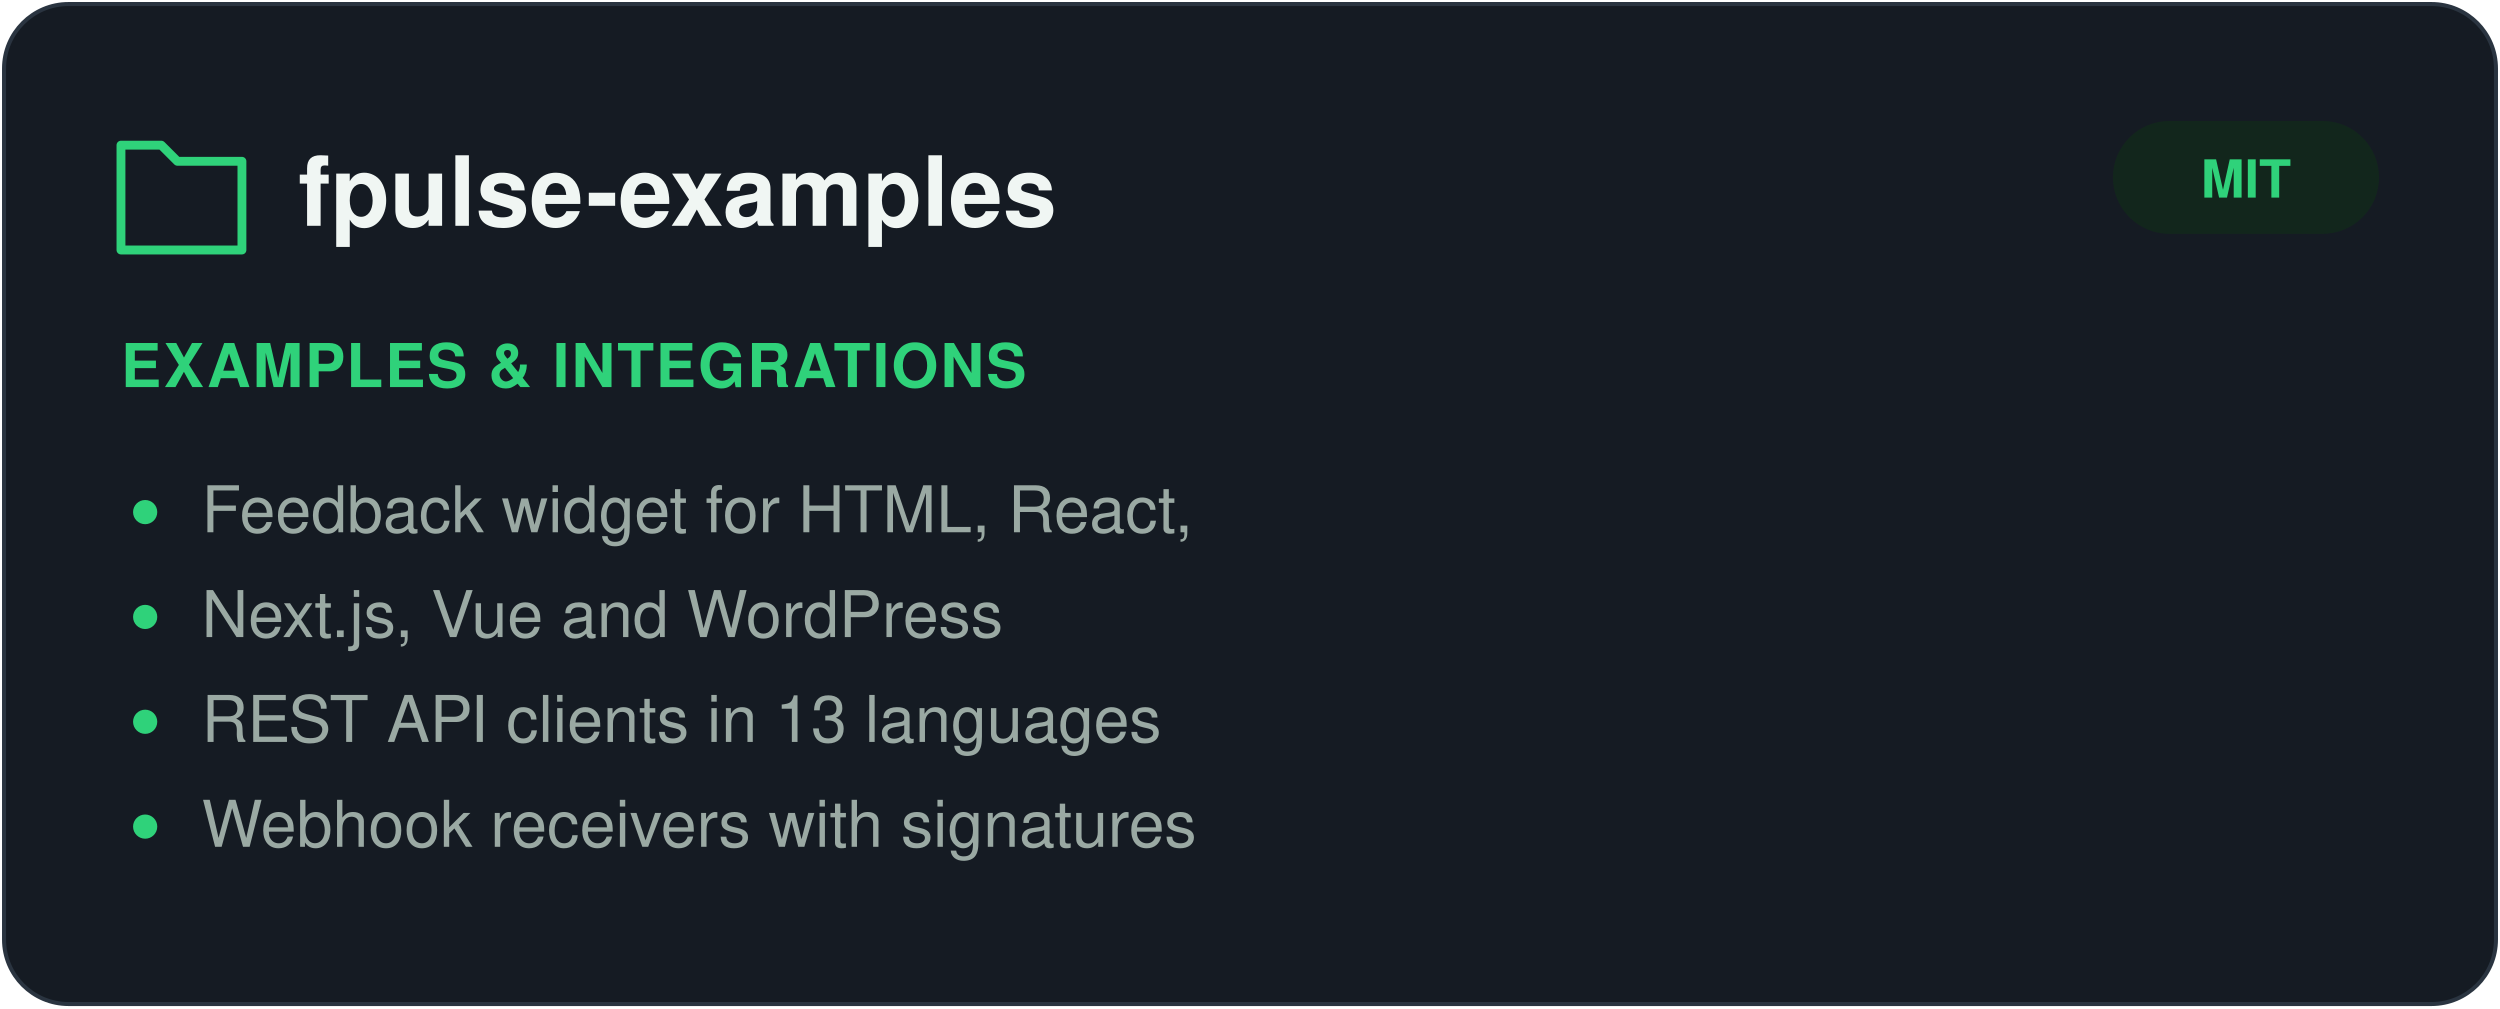
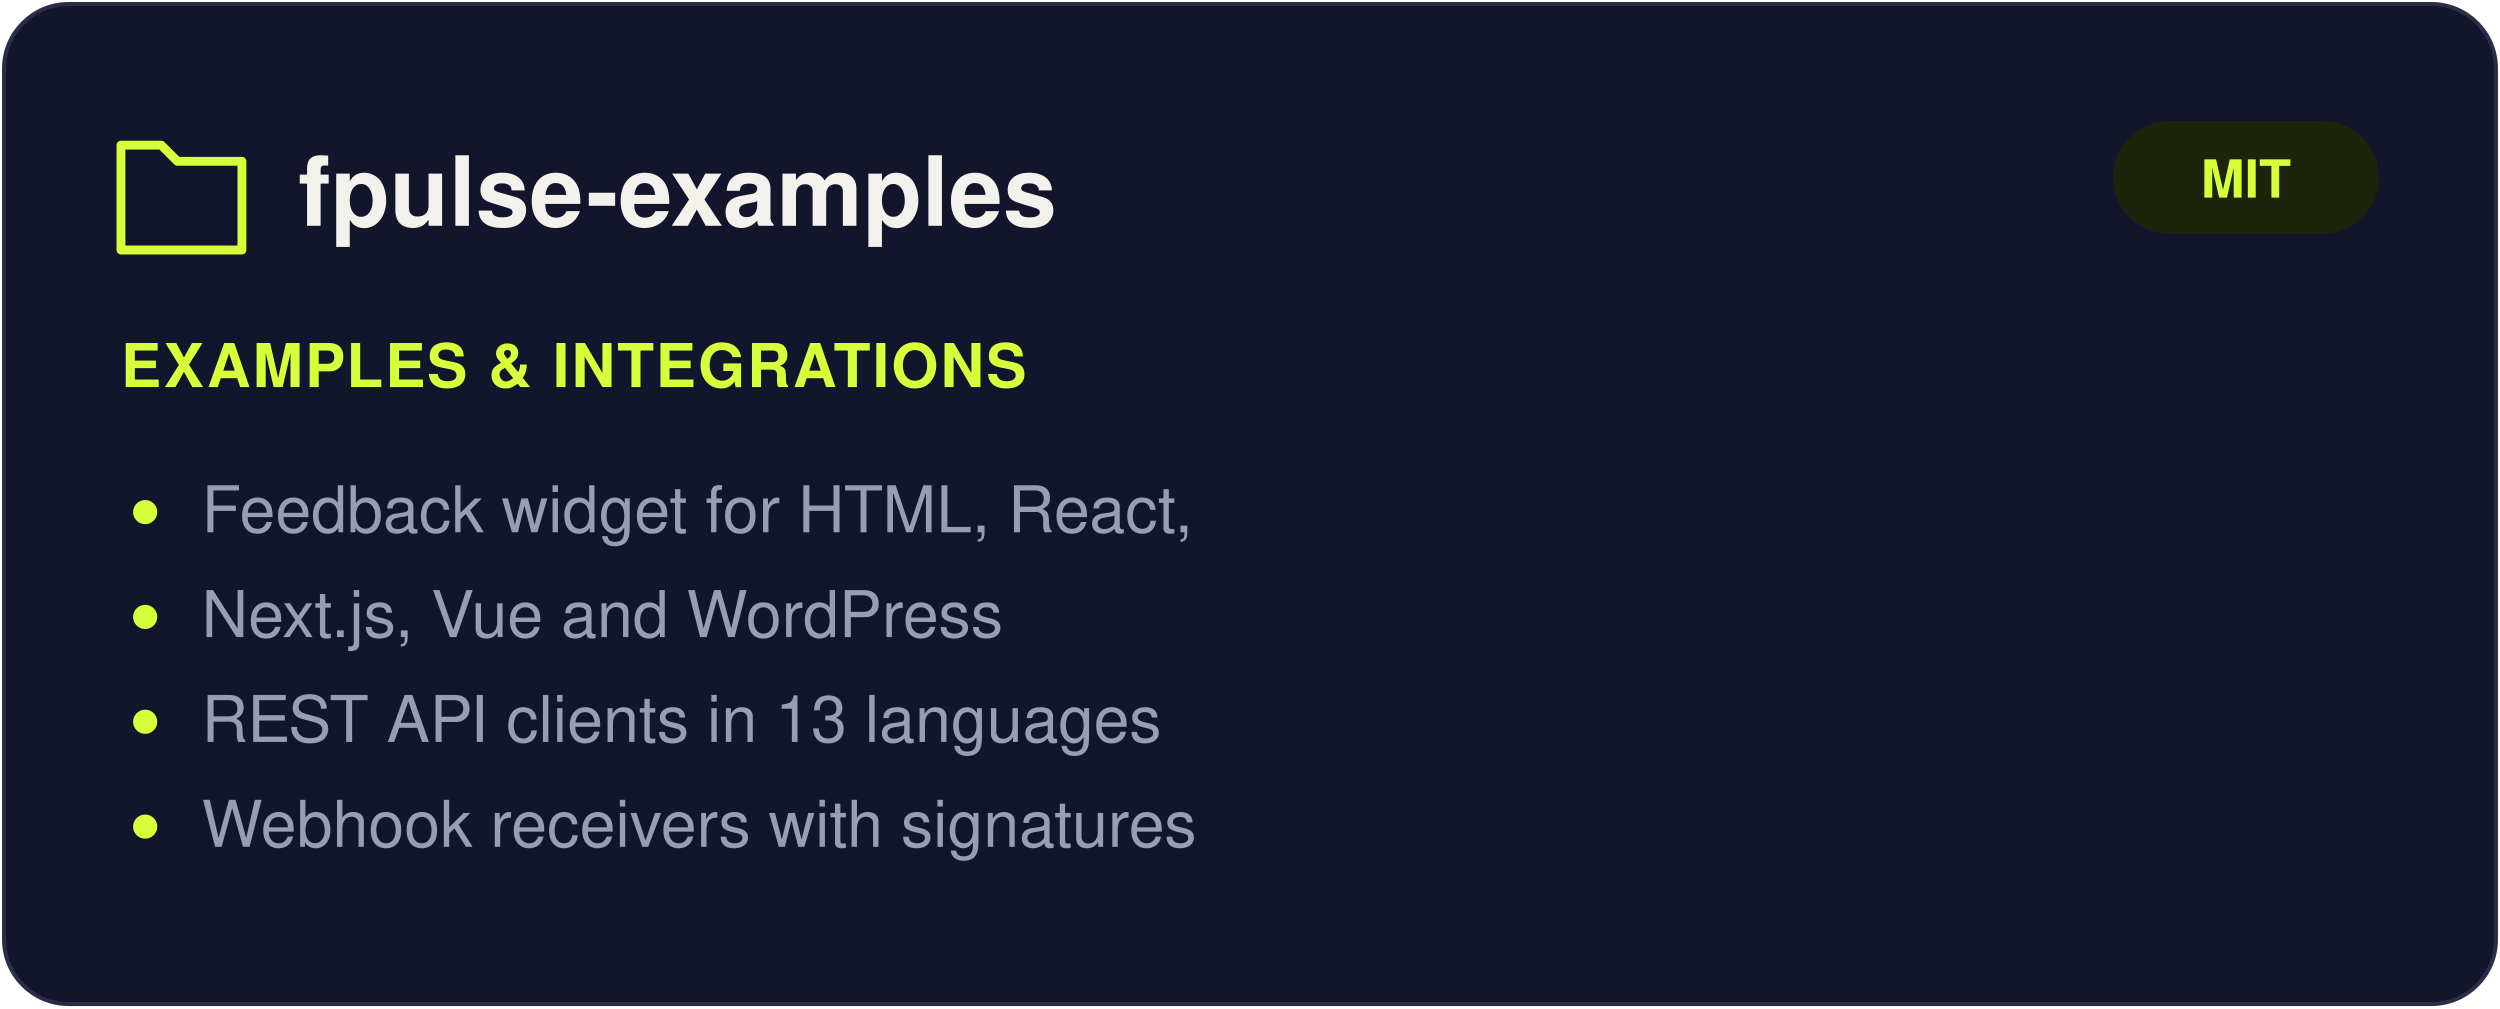
<svg xmlns="http://www.w3.org/2000/svg" width="620" height="250" viewBox="0 0 620 250" role="img" aria-label="fpulse-examples: Examples &amp; integrations">
-   <rect x="1" y="1" width="618" height="248" rx="16" fill="#151b23" stroke="#2a3440" />
-   <path d="M30 36h10l4 4h16v22H30z" fill="none" stroke="#2fd27a" stroke-width="2.2" stroke-linejoin="round" />
-   <text x="74" y="56" font-family="-apple-system, BlinkMacSystemFont, 'Segoe UI', Helvetica, Arial, sans-serif" font-size="24" font-weight="700" fill="#f0f6f3">fpulse-examples</text>
-   <text x="30" y="96" font-family="-apple-system, BlinkMacSystemFont, 'Segoe UI', Helvetica, Arial, sans-serif" font-size="15" font-weight="700" fill="#2fd27a" letter-spacing="0.5">EXAMPLES &amp; INTEGRATIONS</text>
-   <circle cx="36" cy="127" r="3" fill="#2fd27a" />
-   <text x="50" y="132" font-family="-apple-system, BlinkMacSystemFont, 'Segoe UI', Helvetica, Arial, sans-serif" font-size="16" fill="#9aa9a3">Feedback widget for HTML, React,</text>
-   <circle cx="36" cy="153" r="3" fill="#2fd27a" />
-   <text x="50" y="158" font-family="-apple-system, BlinkMacSystemFont, 'Segoe UI', Helvetica, Arial, sans-serif" font-size="16" fill="#9aa9a3">Next.js, Vue and WordPress</text>
-   <circle cx="36" cy="179" r="3" fill="#2fd27a" />
-   <text x="50" y="184" font-family="-apple-system, BlinkMacSystemFont, 'Segoe UI', Helvetica, Arial, sans-serif" font-size="16" fill="#9aa9a3">REST API clients in 13 languages</text>
-   <circle cx="36" cy="205" r="3" fill="#2fd27a" />
-   <text x="50" y="210" font-family="-apple-system, BlinkMacSystemFont, 'Segoe UI', Helvetica, Arial, sans-serif" font-size="16" fill="#9aa9a3">Webhook receivers with signatures</text>
-   <rect x="524" y="30" width="66" height="28" rx="14" fill="#12261c" />
-   <text x="557" y="49" text-anchor="middle" font-family="-apple-system, BlinkMacSystemFont, 'Segoe UI', Helvetica, Arial, sans-serif" font-size="13" font-weight="700" fill="#2fd27a">MIT</text>
+   <rect x="1" y="1" width="618" height="248" rx="16" fill="#12152B" stroke="#2A2D45" />
+   <path d="M30 36h10l4 4h16v22H30z" fill="none" stroke="#D7FF3A" stroke-width="2.2" stroke-linejoin="round" />
+   <text x="74" y="56" font-family="-apple-system, BlinkMacSystemFont, 'Segoe UI', Helvetica, Arial, sans-serif" font-size="24" font-weight="700" fill="#F2F1EC">fpulse-examples</text>
+   <text x="30" y="96" font-family="-apple-system, BlinkMacSystemFont, 'Segoe UI', Helvetica, Arial, sans-serif" font-size="15" font-weight="700" fill="#D7FF3A" letter-spacing="0.5">EXAMPLES &amp; INTEGRATIONS</text>
+   <circle cx="36" cy="127" r="3" fill="#D7FF3A" />
+   <text x="50" y="132" font-family="-apple-system, BlinkMacSystemFont, 'Segoe UI', Helvetica, Arial, sans-serif" font-size="16" fill="#9A9CB0">Feedback widget for HTML, React,</text>
+   <circle cx="36" cy="153" r="3" fill="#D7FF3A" />
+   <text x="50" y="158" font-family="-apple-system, BlinkMacSystemFont, 'Segoe UI', Helvetica, Arial, sans-serif" font-size="16" fill="#9A9CB0">Next.js, Vue and WordPress</text>
+   <circle cx="36" cy="179" r="3" fill="#D7FF3A" />
+   <text x="50" y="184" font-family="-apple-system, BlinkMacSystemFont, 'Segoe UI', Helvetica, Arial, sans-serif" font-size="16" fill="#9A9CB0">REST API clients in 13 languages</text>
+   <circle cx="36" cy="205" r="3" fill="#D7FF3A" />
+   <text x="50" y="210" font-family="-apple-system, BlinkMacSystemFont, 'Segoe UI', Helvetica, Arial, sans-serif" font-size="16" fill="#9A9CB0">Webhook receivers with signatures</text>
+   <rect x="524" y="30" width="66" height="28" rx="14" fill="#1E2409" />
+   <text x="557" y="49" text-anchor="middle" font-family="-apple-system, BlinkMacSystemFont, 'Segoe UI', Helvetica, Arial, sans-serif" font-size="13" font-weight="700" fill="#D7FF3A">MIT</text>
</svg>
